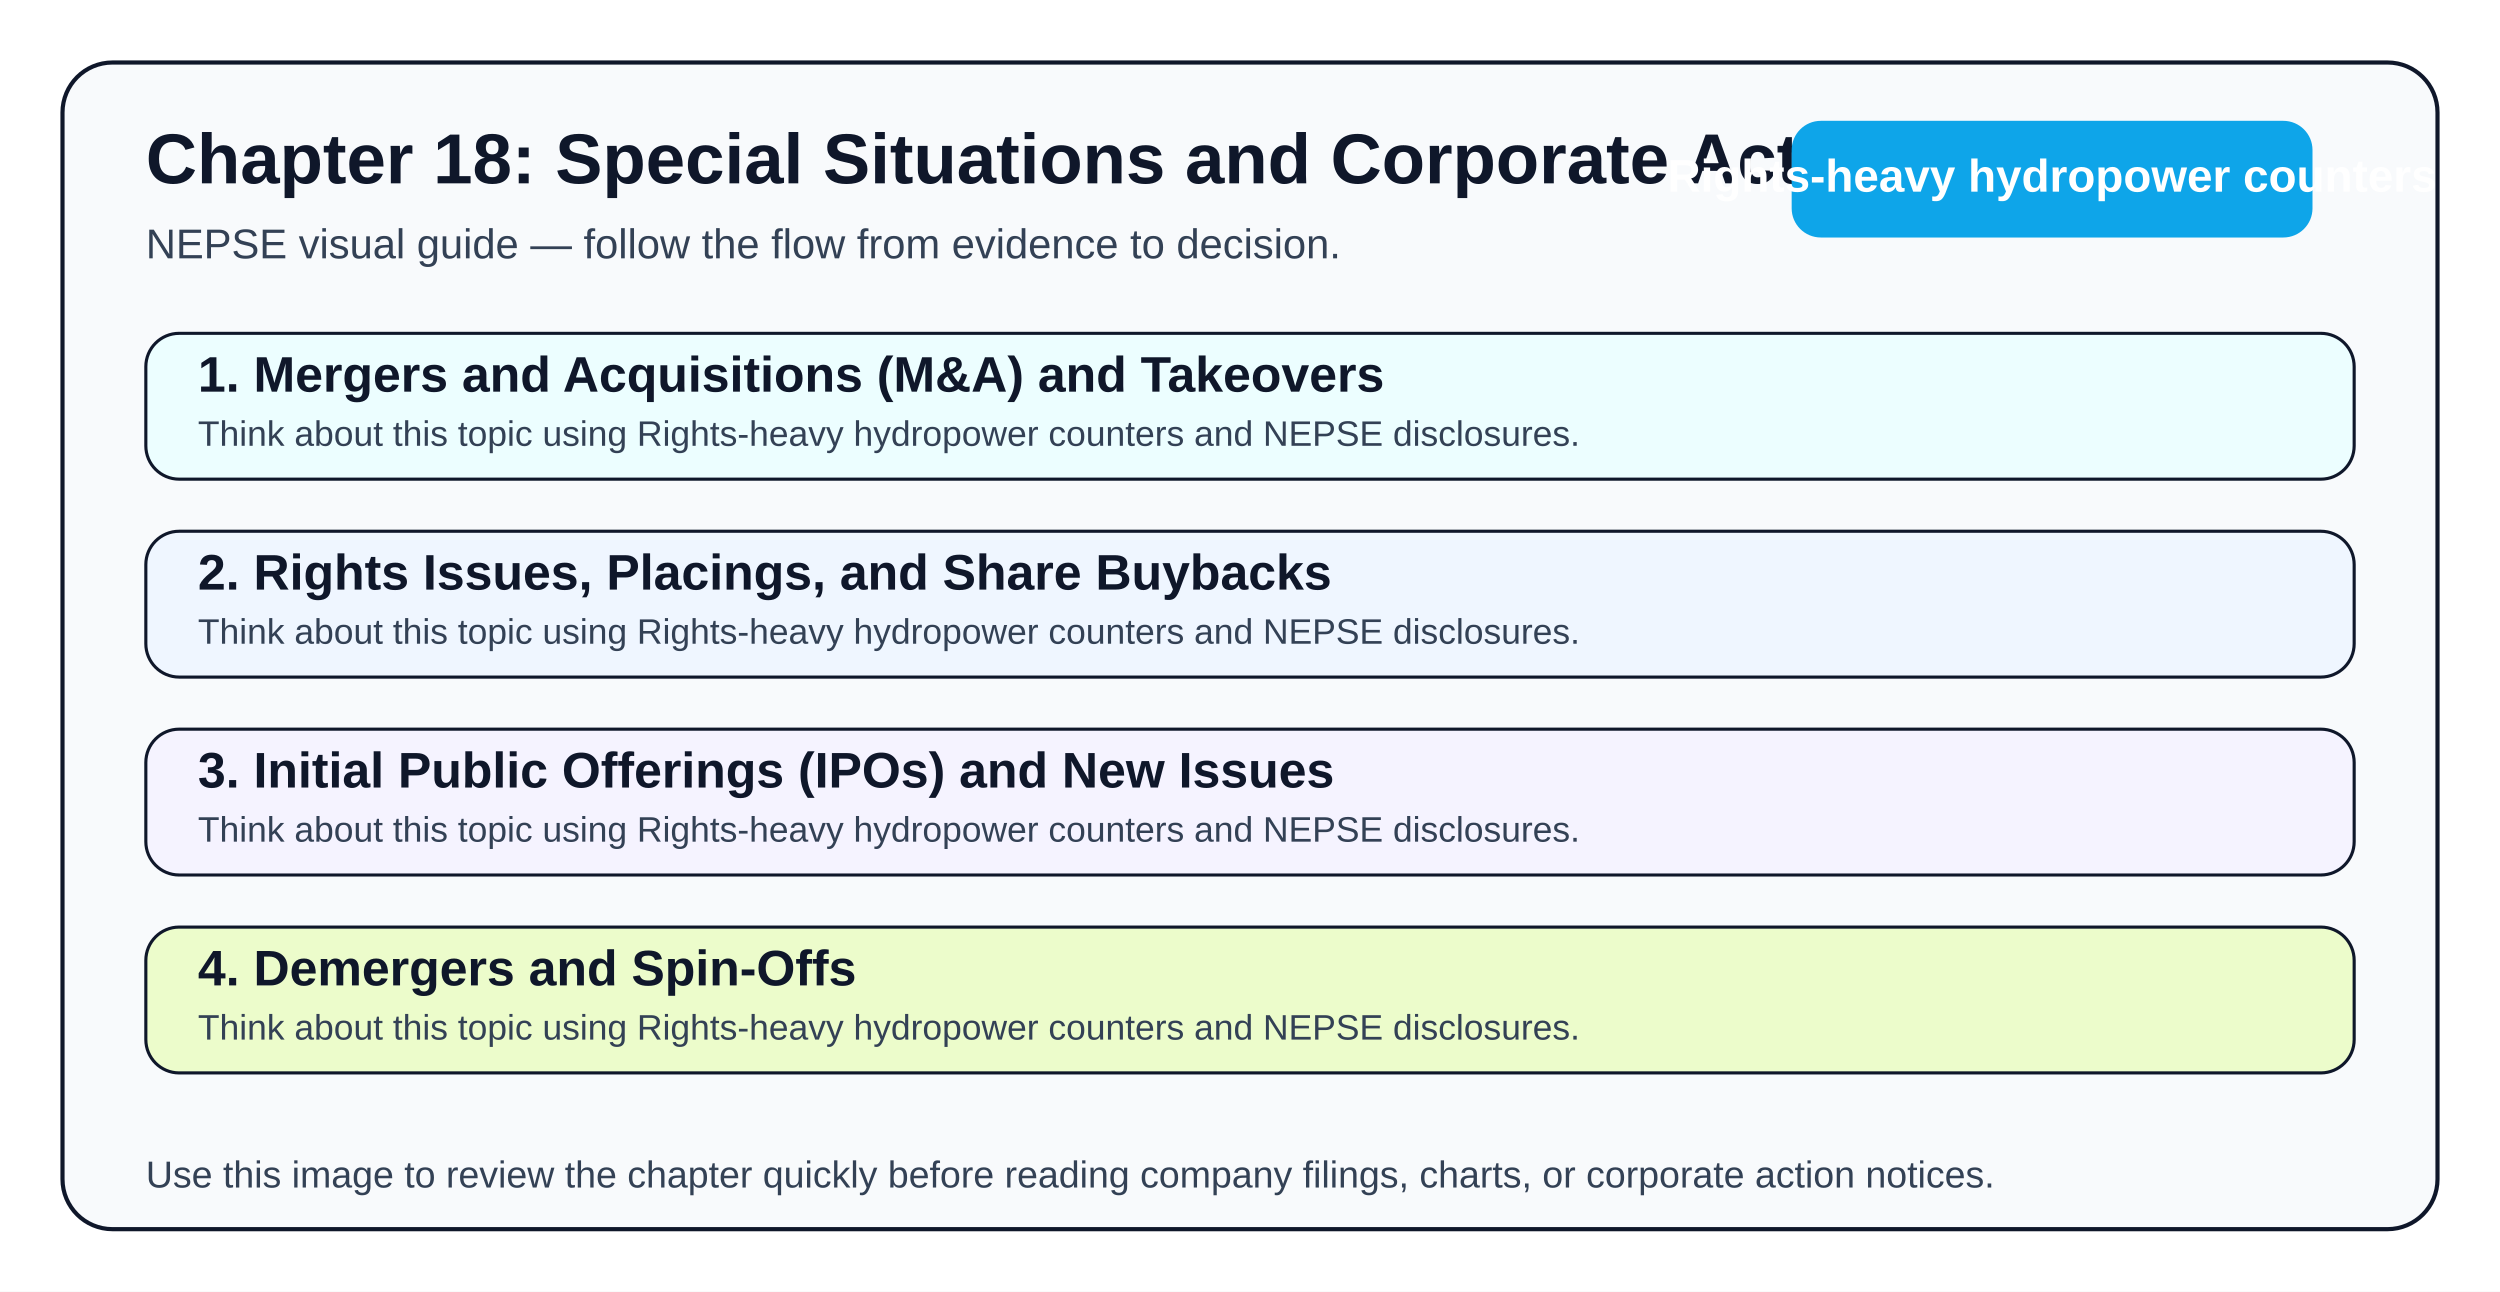
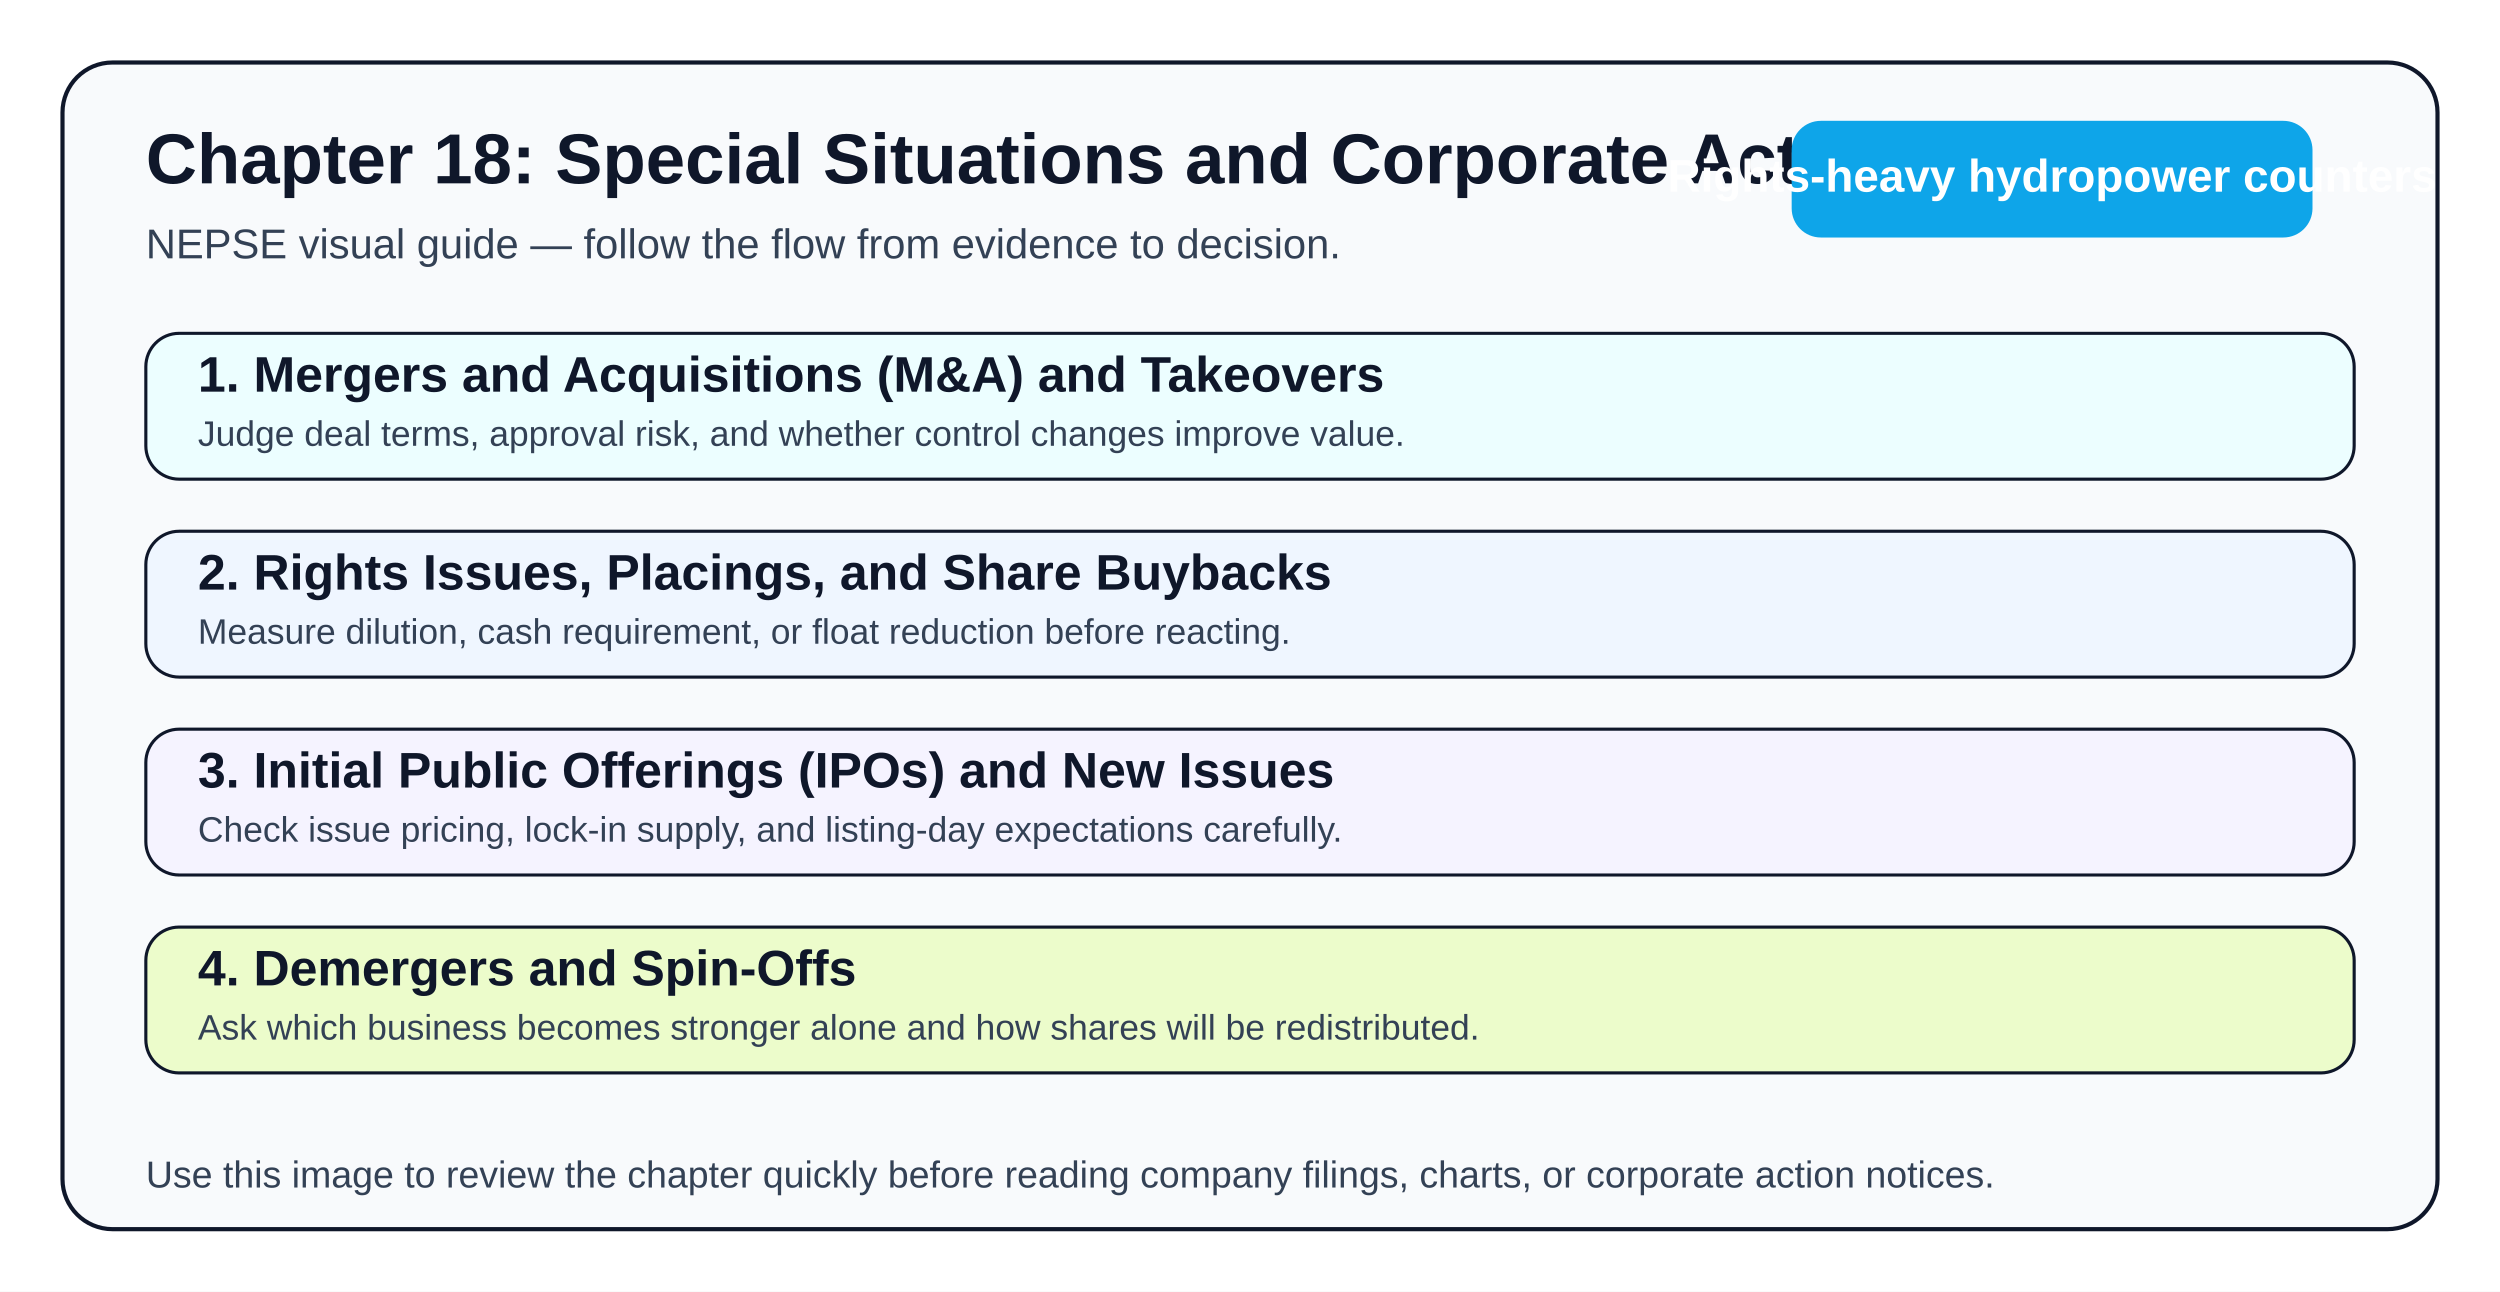
<svg xmlns="http://www.w3.org/2000/svg" width="1200" height="620" viewBox="0 0 1200 620">
  <rect width="1200" height="620" fill="#ffffff" />
  <rect x="30" y="30" width="1140" height="560" rx="24" fill="#f8fafc" stroke="#0f172a" stroke-width="2" />
  <text x="70" y="88" font-size="34" font-family="Arial, sans-serif" font-weight="700" fill="#0f172a">Chapter 18: Special Situations and Corporate Actions</text>
  <text x="70" y="124" font-size="20" font-family="Arial, sans-serif" fill="#334155">NEPSE visual guide — follow the flow from evidence to decision.</text>
  <rect x="860" y="58" width="250" height="56" rx="14" fill="#0ea5e9" />
  <text x="985" y="92" text-anchor="middle" font-size="22" font-family="Arial, sans-serif" font-weight="700" fill="#ffffff">Rights-heavy hydropower counters</text>
  <rect x="70" y="160" width="1060" height="70" rx="16" fill="#ecfeff" stroke="#0f172a" stroke-width="1.5" />
  <text x="95" y="188" font-size="24" font-family="Arial, sans-serif" fill="#0f172a" font-weight="700">1. Mergers and Acquisitions (M&amp;A) and Takeovers</text>
-   <text x="95" y="214" font-size="17" font-family="Arial, sans-serif" fill="#334155">Think about this topic using Rights-heavy hydropower counters and NEPSE disclosures.</text>
+   <text x="95" y="214" font-size="17" font-family="Arial, sans-serif" fill="#334155">Judge deal terms, approval risk, and whether control changes improve value.</text>
  <rect x="70" y="255" width="1060" height="70" rx="16" fill="#eff6ff" stroke="#0f172a" stroke-width="1.5" />
  <text x="95" y="283" font-size="24" font-family="Arial, sans-serif" fill="#0f172a" font-weight="700">2. Rights Issues, Placings, and Share Buybacks</text>
-   <text x="95" y="309" font-size="17" font-family="Arial, sans-serif" fill="#334155">Think about this topic using Rights-heavy hydropower counters and NEPSE disclosures.</text>
+   <text x="95" y="309" font-size="17" font-family="Arial, sans-serif" fill="#334155">Measure dilution, cash requirement, or float reduction before reacting.</text>
  <rect x="70" y="350" width="1060" height="70" rx="16" fill="#f5f3ff" stroke="#0f172a" stroke-width="1.5" />
  <text x="95" y="378" font-size="24" font-family="Arial, sans-serif" fill="#0f172a" font-weight="700">3. Initial Public Offerings (IPOs) and New Issues</text>
-   <text x="95" y="404" font-size="17" font-family="Arial, sans-serif" fill="#334155">Think about this topic using Rights-heavy hydropower counters and NEPSE disclosures.</text>
+   <text x="95" y="404" font-size="17" font-family="Arial, sans-serif" fill="#334155">Check issue pricing, lock-in supply, and listing-day expectations carefully.</text>
  <rect x="70" y="445" width="1060" height="70" rx="16" fill="#ecfccb" stroke="#0f172a" stroke-width="1.5" />
  <text x="95" y="473" font-size="24" font-family="Arial, sans-serif" fill="#0f172a" font-weight="700">4. Demergers and Spin-Offs</text>
-   <text x="95" y="499" font-size="17" font-family="Arial, sans-serif" fill="#334155">Think about this topic using Rights-heavy hydropower counters and NEPSE disclosures.</text>
+   <text x="95" y="499" font-size="17" font-family="Arial, sans-serif" fill="#334155">Ask which business becomes stronger alone and how shares will be redistributed.</text>
  <text x="70" y="570" font-size="18" font-family="Arial, sans-serif" fill="#334155">Use this image to review the chapter quickly before reading company filings, charts, or corporate action notices.</text>
</svg>
